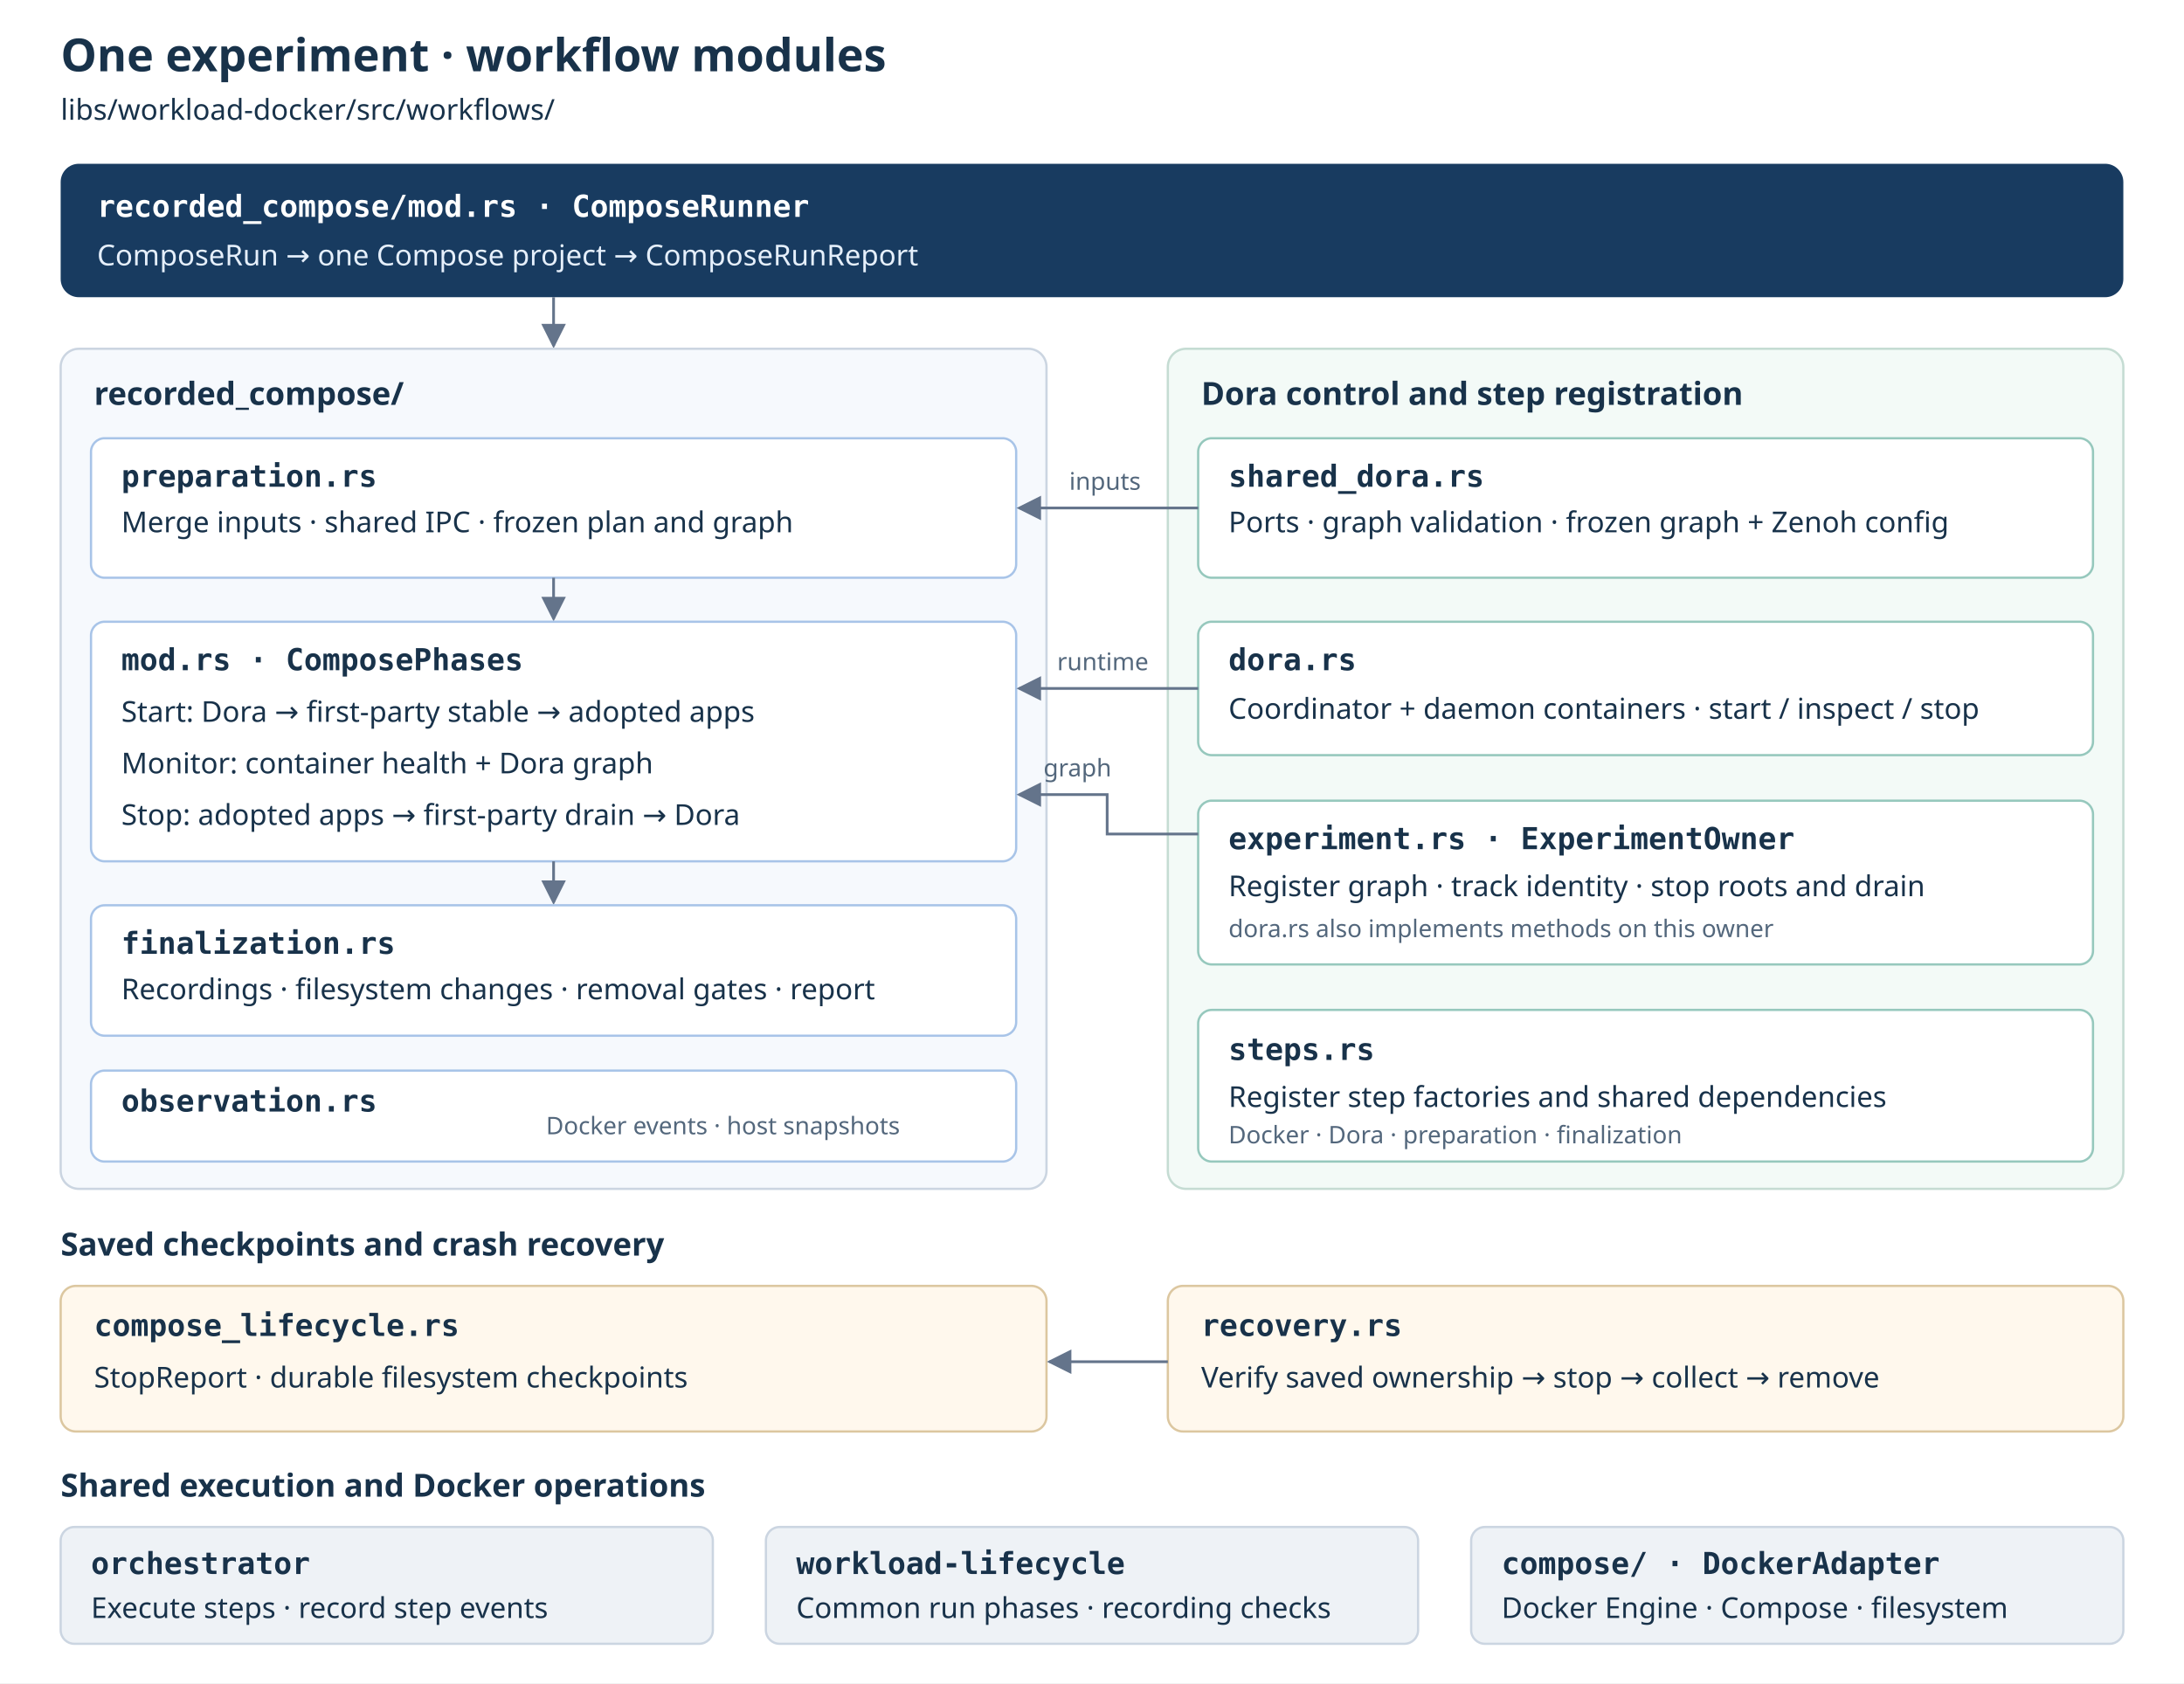
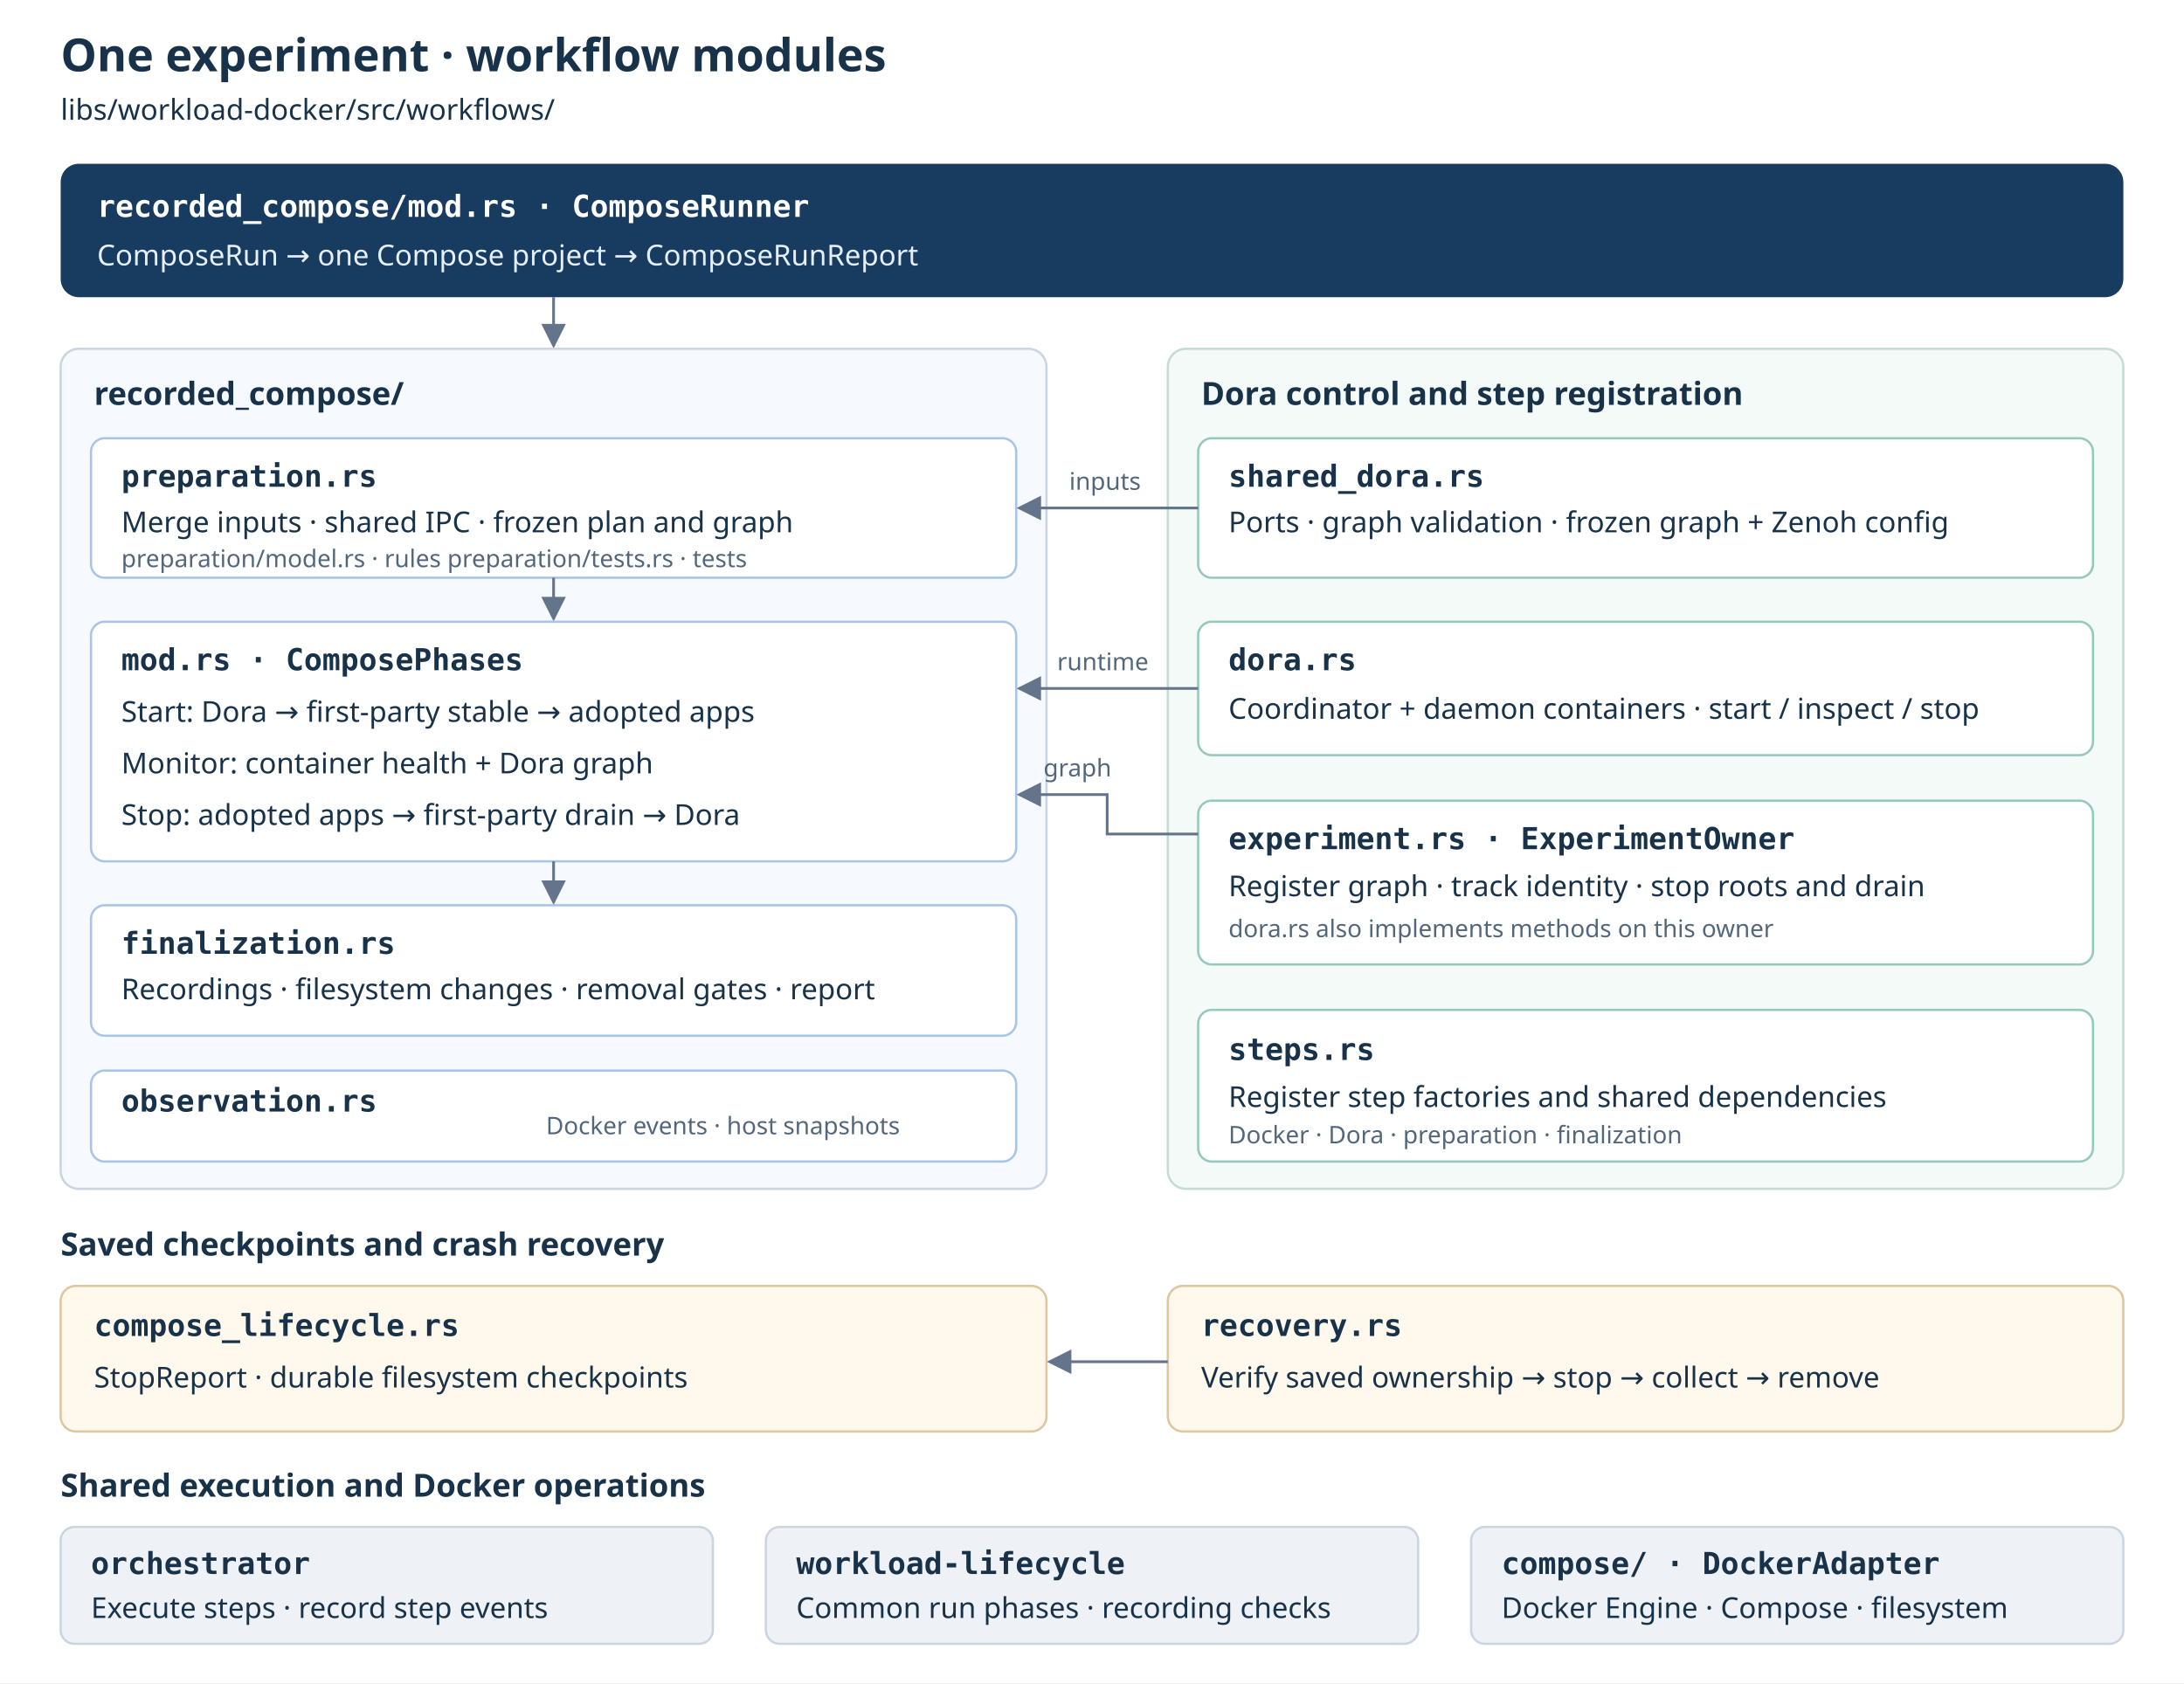
<svg xmlns="http://www.w3.org/2000/svg" width="1440" height="1110" viewBox="0 0 1440 1110" role="img" aria-labelledby="title desc">
  <defs>
    <marker id="arrow" markerWidth="9" markerHeight="9" refX="8" refY="4.5" orient="auto-start-reverse">
      <path d="M0 0L9 4.5L0 9" fill="#64748b" />
    </marker>
    <style>
      text { font-family: ui-sans-serif, system-ui, sans-serif; fill: #18324a; }
      .title { font-size: 30px; font-weight: 750; }
      .heading { font-size: 21px; font-weight: 700; }
      .file { font-family: ui-monospace, monospace; font-size: 20px; font-weight: 650; }
      .body { font-size: 19px; }
      .label { font-size: 16px; fill: #53677c; }
      .group { fill: #f6f9fd; stroke: #cbd5e1; stroke-width: 1.5; }
      .run { fill: white; stroke: #a8c4e8; stroke-width: 1.5; }
      .dora { fill: white; stroke: #96c8bd; stroke-width: 1.5; }
      .line { fill: none; stroke: #64748b; stroke-width: 1.8; marker-end: url(#arrow); }
    </style>
  </defs>
  <rect width="1440" height="1110" fill="#ffffff" />
  <text x="40" y="47" class="title">One experiment · workflow modules</text>
  <text x="40" y="79" class="body">libs/workload-docker/src/workflows/</text>
  <rect x="40" y="108" width="1360" height="88" rx="12" fill="#183b60" />
  <text x="64" y="143" class="file" style="fill:white">recorded_compose/mod.rs · ComposeRunner</text>
  <text x="64" y="175" class="body" style="fill:#e5effb">ComposeRun → one Compose project → ComposeRunReport</text>
  <path d="M365 196V228" class="line" />
  <rect x="40" y="230" width="650" height="554" rx="12" class="group" />
  <text x="62" y="267" class="heading">recorded_compose/</text>
  <rect x="60" y="289" width="610" height="92" rx="9" class="run" />
  <text x="80" y="321" class="file">preparation.rs</text>
  <text x="80" y="351" class="body">Merge inputs · shared IPC · frozen plan and graph</text>
+   <text x="80" y="374" class="label">preparation/model.rs · rules     preparation/tests.rs · tests</text>
  <path d="M365 381V408" class="line" />
  <rect x="60" y="410" width="610" height="158" rx="9" class="run" />
  <text x="80" y="442" class="file">mod.rs · ComposePhases</text>
  <text x="80" y="476" class="body">Start: Dora → first-party stable → adopted apps</text>
  <text x="80" y="510" class="body">Monitor: container health + Dora graph</text>
  <text x="80" y="544" class="body">Stop: adopted apps → first-party drain → Dora</text>
  <path d="M365 568V595" class="line" />
  <rect x="60" y="597" width="610" height="86" rx="9" class="run" />
  <text x="80" y="629" class="file">finalization.rs</text>
  <text x="80" y="659" class="body">Recordings · filesystem changes · removal gates · report</text>
  <rect x="60" y="706" width="610" height="60" rx="9" class="run" />
  <text x="80" y="733" class="file">observation.rs</text>
  <text x="360" y="748" class="label">Docker events · host snapshots</text>
  <rect x="770" y="230" width="630" height="554" rx="12" fill="#f3faf7" stroke="#c5dcd3" stroke-width="1.5" />
  <text x="792" y="267" class="heading">Dora control and step registration</text>
  <rect x="790" y="289" width="590" height="92" rx="9" class="dora" />
  <text x="810" y="321" class="file">shared_dora.rs</text>
  <text x="810" y="351" class="body">Ports · graph validation · frozen graph + Zenoh config</text>
  <path d="M790 335H672" class="line" />
  <text x="705" y="323" class="label">inputs</text>
  <rect x="790" y="410" width="590" height="88" rx="9" class="dora" />
  <text x="810" y="442" class="file">dora.rs</text>
  <text x="810" y="474" class="body">Coordinator + daemon containers · start / inspect / stop</text>
  <path d="M790 454H672" class="line" />
  <text x="697" y="442" class="label">runtime</text>
  <rect x="790" y="528" width="590" height="108" rx="9" class="dora" />
  <text x="810" y="560" class="file">experiment.rs · ExperimentOwner</text>
  <text x="810" y="591" class="body">Register graph · track identity · stop roots and drain</text>
  <text x="810" y="618" class="label">dora.rs also implements methods on this owner</text>
  <path d="M790 550H730V524H672" class="line" />
  <text x="688" y="512" class="label">graph</text>
  <rect x="790" y="666" width="590" height="100" rx="9" class="dora" />
  <text x="810" y="699" class="file">steps.rs</text>
  <text x="810" y="730" class="body">Register step factories and shared dependencies</text>
  <text x="810" y="754" class="label">Docker · Dora · preparation · finalization</text>
  <text x="40" y="828" class="heading">Saved checkpoints and crash recovery</text>
  <rect x="40" y="848" width="650" height="96" rx="10" fill="#fff8ed" stroke="#dcc7a0" stroke-width="1.5" />
  <text x="62" y="881" class="file">compose_lifecycle.rs</text>
  <text x="62" y="915" class="body">StopReport · durable filesystem checkpoints</text>
  <rect x="770" y="848" width="630" height="96" rx="10" fill="#fff8ed" stroke="#dcc7a0" stroke-width="1.5" />
  <text x="792" y="881" class="file">recovery.rs</text>
  <text x="792" y="915" class="body">Verify saved ownership → stop → collect → remove</text>
  <path d="M770 898H692" class="line" />
  <text x="40" y="987" class="heading">Shared execution and Docker operations</text>
  <g fill="#eef2f6" stroke="#cbd5e1" stroke-width="1.5">
    <rect x="40" y="1007" width="430" height="77" rx="9" />
    <rect x="505" y="1007" width="430" height="77" rx="9" />
    <rect x="970" y="1007" width="430" height="77" rx="9" />
  </g>
  <text x="60" y="1038" class="file">orchestrator</text>
  <text x="60" y="1067" class="body">Execute steps · record step events</text>
  <text x="525" y="1038" class="file">workload-lifecycle</text>
  <text x="525" y="1067" class="body">Common run phases · recording checks</text>
  <text x="990" y="1038" class="file">compose/ · DockerAdapter</text>
  <text x="990" y="1067" class="body">Docker Engine · Compose · filesystem</text>
</svg>
